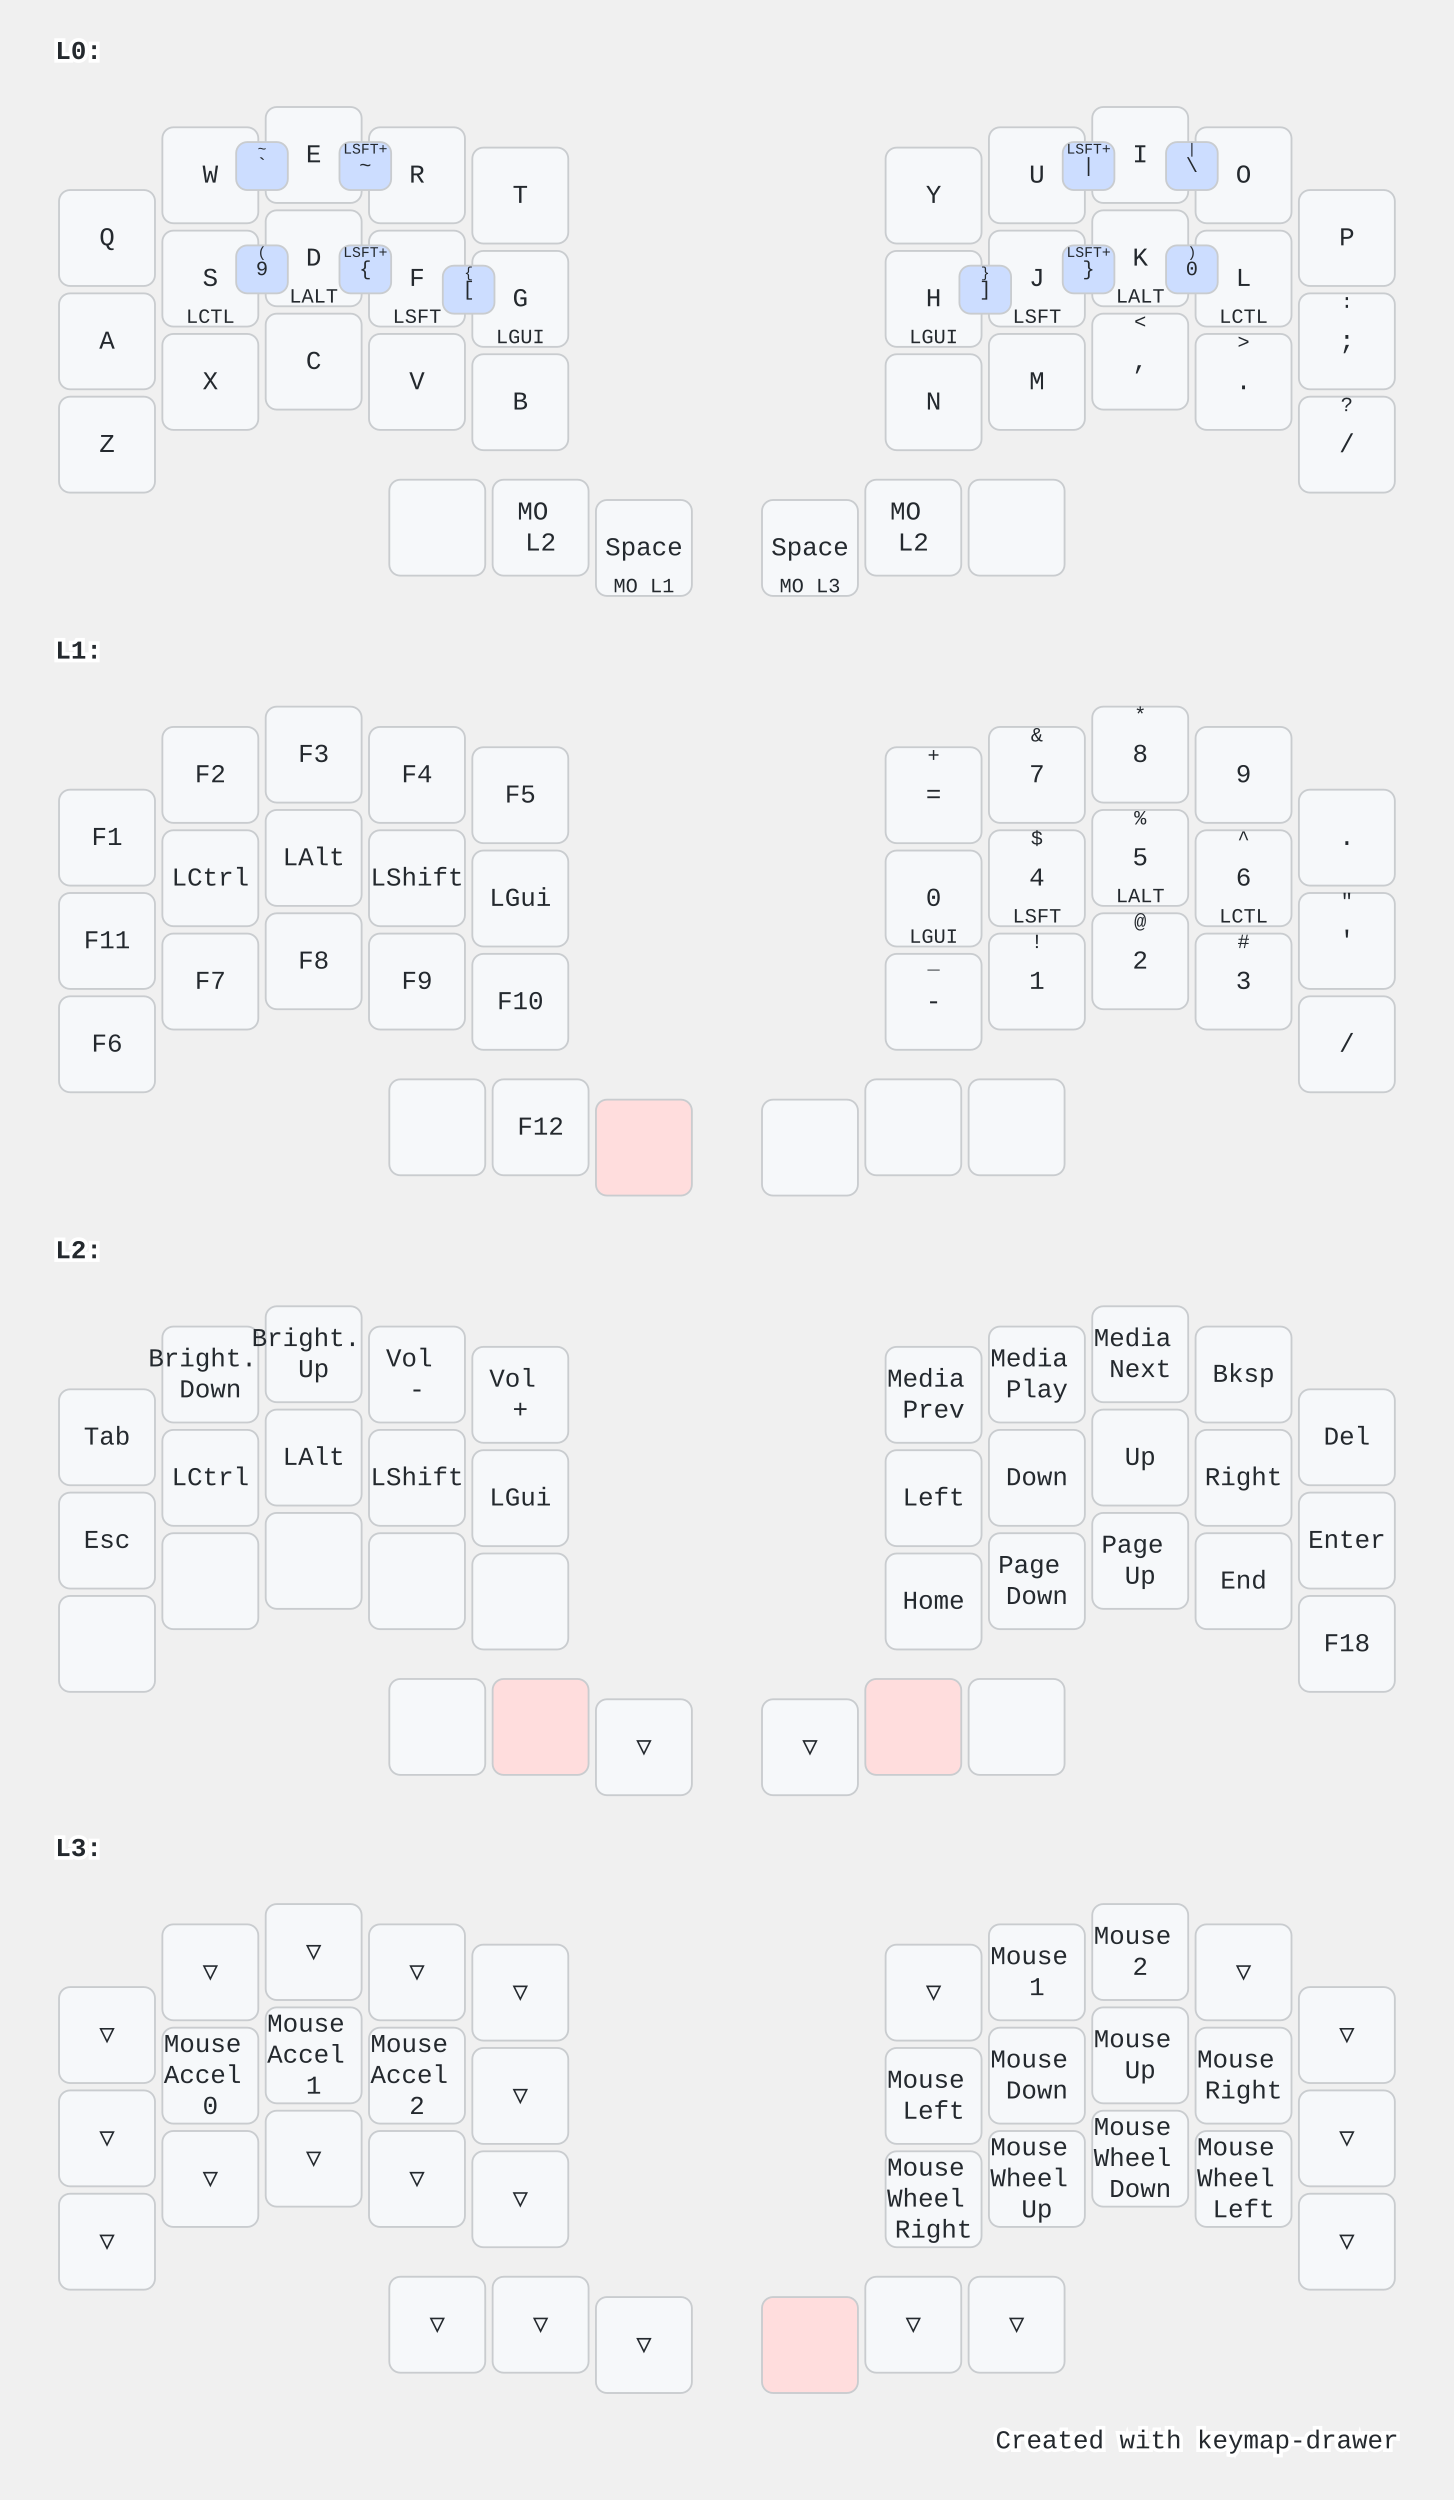
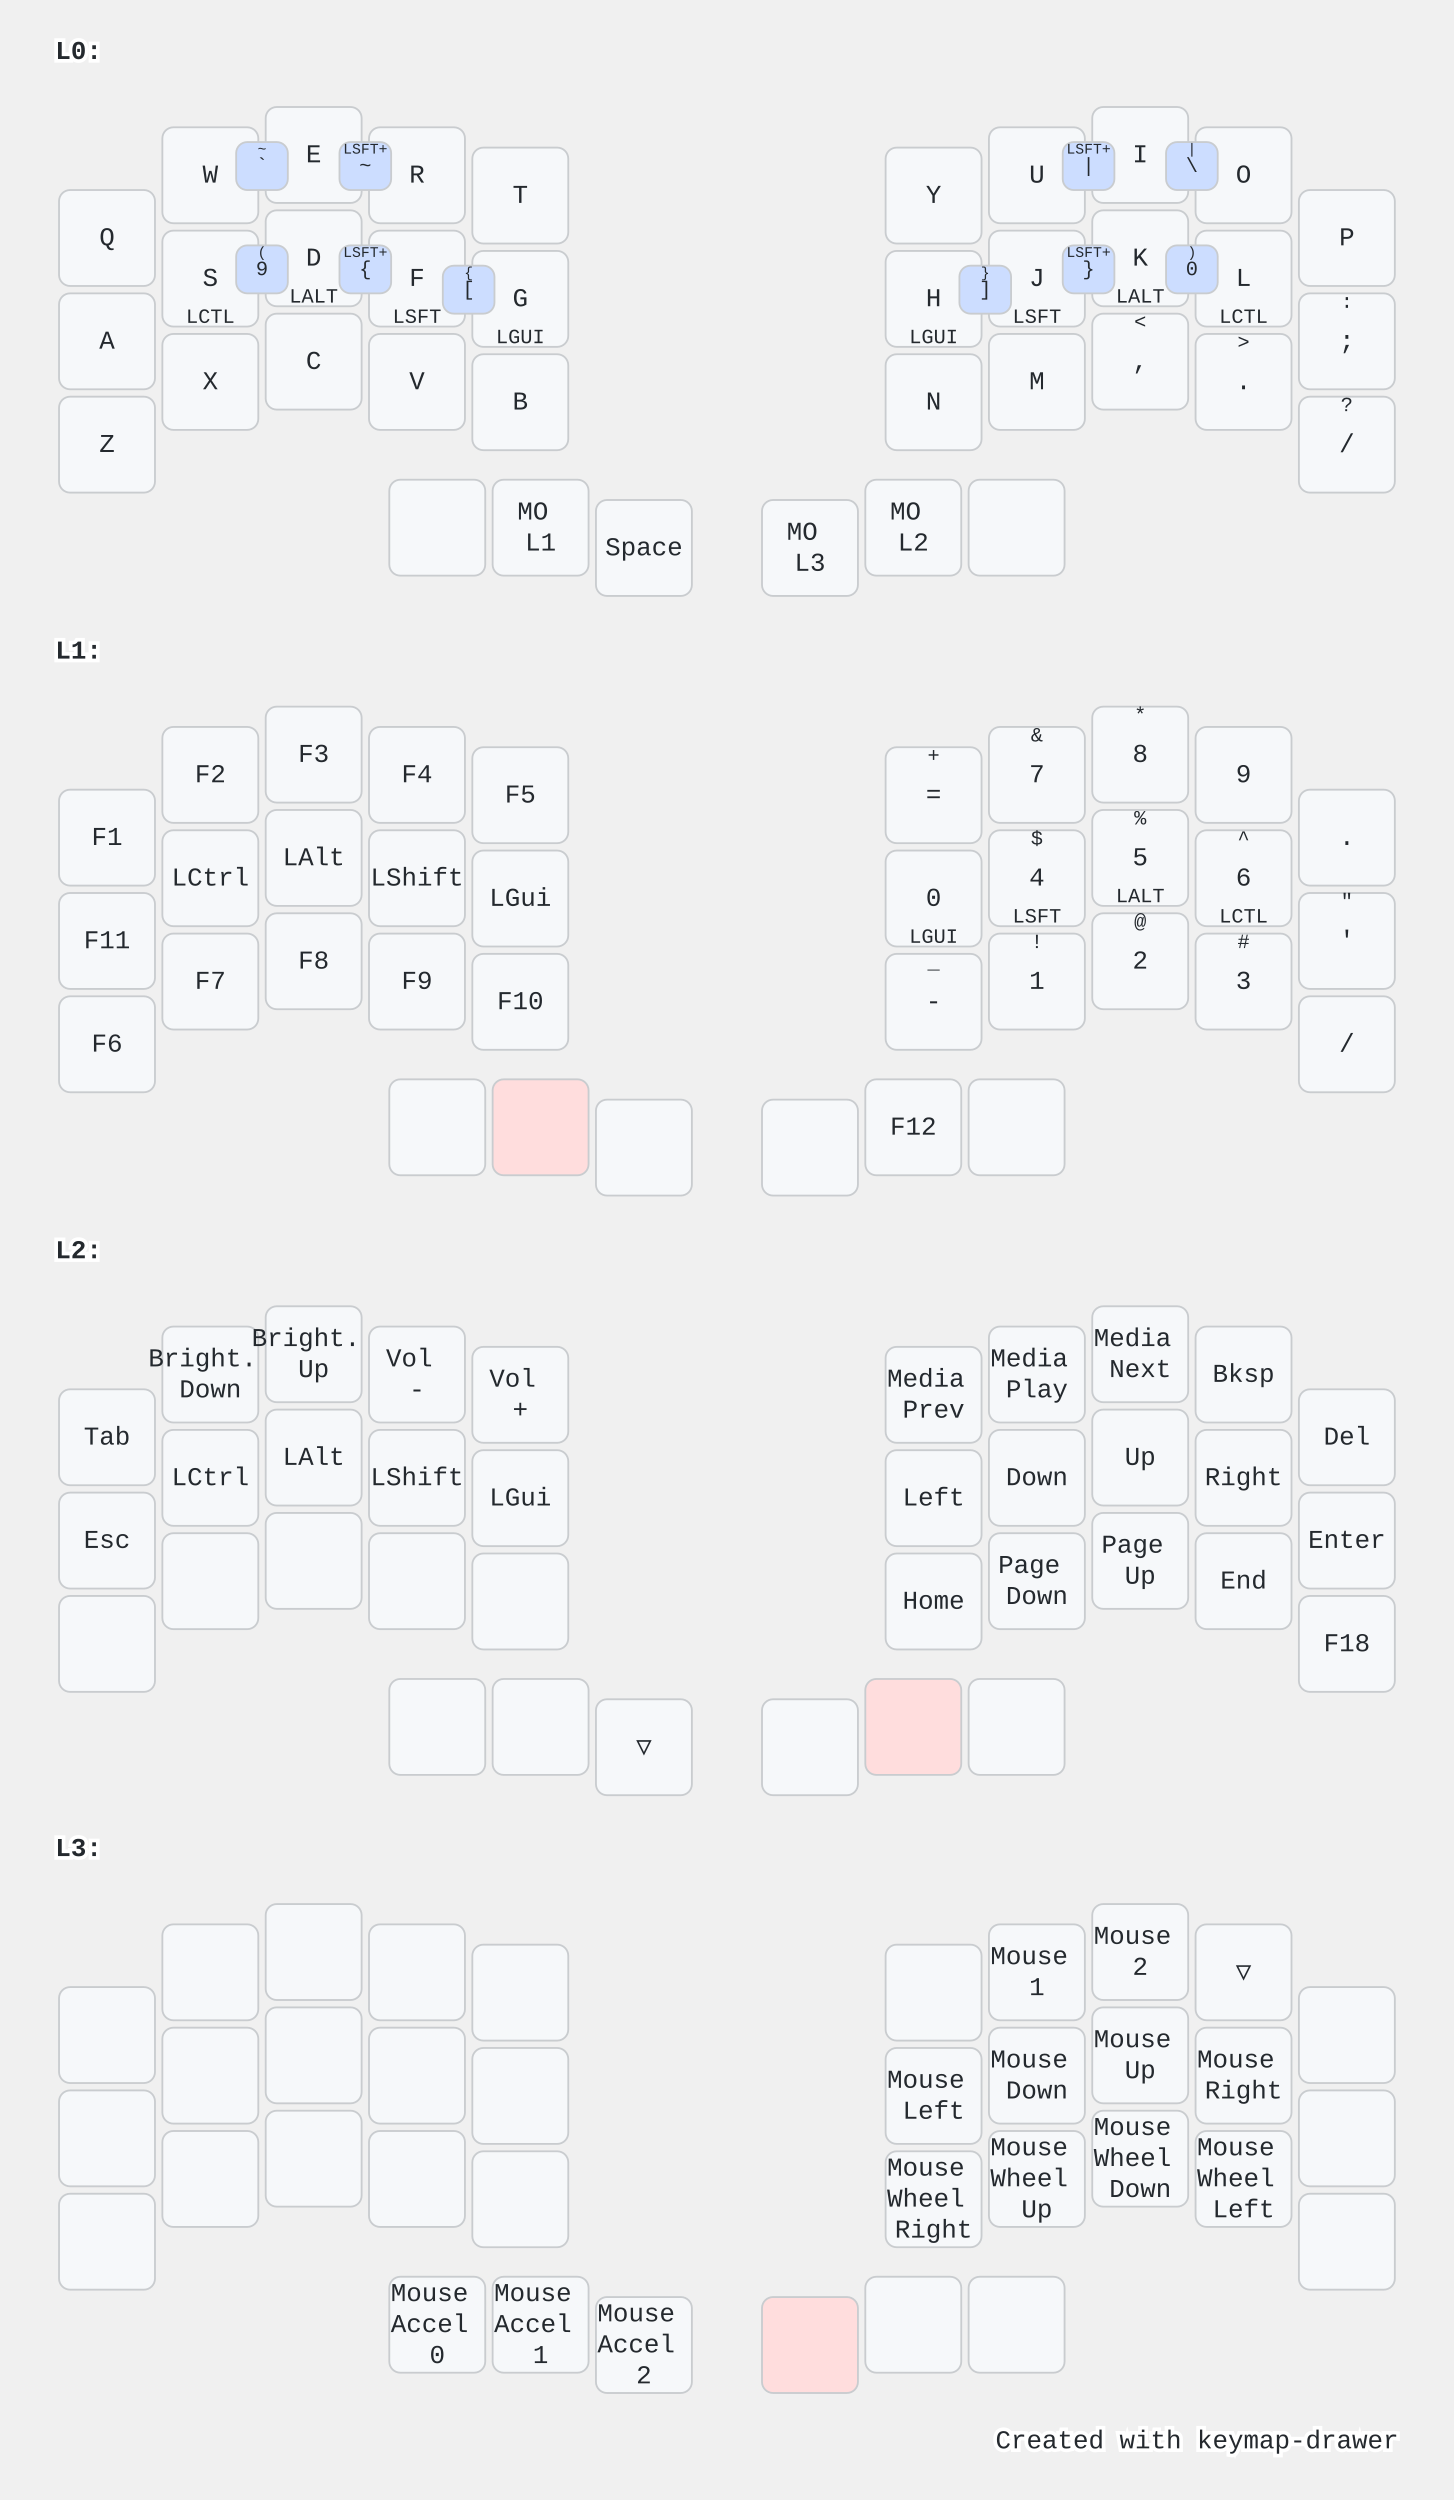
<svg xmlns="http://www.w3.org/2000/svg" width="788" height="1355" viewBox="0 0 788 1355" class="keymap">
  <style>/* inherit to force styles through use tags */
svg path {
    fill: inherit;
}

/* font and background color specifications */
svg.keymap {
    font-family: SFMono-Regular,Consolas,Liberation Mono,Menlo,monospace;
    font-size: 14px;
    font-kerning: normal;
    text-rendering: optimizeLegibility;
    fill: #24292e;
}

/* default key styling */
rect.key {
    fill: #f6f8fa;
}

rect.key, rect.combo {
    stroke: #c9cccf;
    stroke-width: 1;
}

/* default key side styling, only used is draw_key_sides is set */
rect.side {
    filter: brightness(90%);
}

/* color accent for combo boxes */
rect.combo, rect.combo-separate {
    fill: #cdf;
}

/* color accent for held keys */
rect.held, rect.combo.held {
    fill: #fdd;
}

/* color accent for ghost (optional) keys */
rect.ghost, rect.combo.ghost {
    stroke-dasharray: 4, 4;
    stroke-width: 2;
}

text {
    text-anchor: middle;
    dominant-baseline: middle;
}

/* styling for layer labels */
text.label {
    font-weight: bold;
    text-anchor: start;
    stroke: white;
    stroke-width: 4;
    paint-order: stroke;
}

/* styling for optional footer */
text.footer {
    text-anchor: end;
    dominant-baseline: auto;
    stroke: white;
    stroke-width: 4;
    paint-order: stroke;
}

/* styling for combo tap, and key non-tap label text */
text.combo, text.hold, text.shifted, text.left, text.right {
    font-size: 11px;
}

text.hold {
    text-anchor: middle;
    dominant-baseline: auto;
}

text.shifted {
    text-anchor: middle;
    dominant-baseline: hanging;
}

text.left {
    text-anchor: start;
}

text.right {
    text-anchor: end;
}

text.layer-activator {
    text-decoration: underline;
}

/* styling for hold/shifted label text in combo box */
text.combo.hold, text.combo.shifted, text.combo.left, text.combo.right {
    font-size: 8px;
}

/* lighter symbol for transparent keys */
text.trans {
    fill: #7b7e81;
}

/* styling for combo dendrons */
path.combo {
    stroke-width: 1;
    stroke: gray;
    fill: none;
}

/* Start Tabler Icons Cleanup */
/* cannot use height/width with glyphs */
.icon-tabler &gt; path {
    fill: inherit;
    stroke: inherit;
    stroke-width: 2;
}
/* hide tabler's default box */
.icon-tabler &gt; path[stroke="none"][fill="none"] {
    visibility: hidden;
}
/* End Tabler Icons Cleanup */

@media (prefers-color-scheme: dark) {
svg.keymap { fill: #d1d6db; }
rect.key { fill: #3f4750; }
rect.key, rect.combo { stroke: #60666c; }
rect.combo, rect.combo-separate { fill: #1f3d7a; }
rect.held, rect.combo.held { fill: #854747; }
text.label, text.footer { stroke: black; }
text.trans { fill: #7e8184; }
path.combo { stroke: #7f7f7f; }

}</style>
  <g transform="translate(30, 0)" class="layer-L0">
    <text x="0" y="28" class="label" id="L0">L0:</text>
    <g transform="translate(0, 56)">
      <g transform="translate(28, 73)" class="key keypos-0">
        <rect rx="6" ry="6" x="-26" y="-26" width="52" height="52" class="key" />
        <text x="0" y="0" class="key tap">Q</text>
      </g>
      <g transform="translate(84, 39)" class="key keypos-1">
        <rect rx="6" ry="6" x="-26" y="-26" width="52" height="52" class="key" />
        <text x="0" y="0" class="key tap">W</text>
      </g>
      <g transform="translate(140, 28)" class="key keypos-2">
        <rect rx="6" ry="6" x="-26" y="-26" width="52" height="52" class="key" />
        <text x="0" y="0" class="key tap">E</text>
      </g>
      <g transform="translate(196, 39)" class="key keypos-3">
        <rect rx="6" ry="6" x="-26" y="-26" width="52" height="52" class="key" />
        <text x="0" y="0" class="key tap">R</text>
      </g>
      <g transform="translate(252, 50)" class="key keypos-4">
        <rect rx="6" ry="6" x="-26" y="-26" width="52" height="52" class="key" />
        <text x="0" y="0" class="key tap">T</text>
      </g>
      <g transform="translate(476, 50)" class="key keypos-5">
        <rect rx="6" ry="6" x="-26" y="-26" width="52" height="52" class="key" />
        <text x="0" y="0" class="key tap">Y</text>
      </g>
      <g transform="translate(532, 39)" class="key keypos-6">
        <rect rx="6" ry="6" x="-26" y="-26" width="52" height="52" class="key" />
        <text x="0" y="0" class="key tap">U</text>
      </g>
      <g transform="translate(588, 28)" class="key keypos-7">
        <rect rx="6" ry="6" x="-26" y="-26" width="52" height="52" class="key" />
        <text x="0" y="0" class="key tap">I</text>
      </g>
      <g transform="translate(644, 39)" class="key keypos-8">
        <rect rx="6" ry="6" x="-26" y="-26" width="52" height="52" class="key" />
        <text x="0" y="0" class="key tap">O</text>
      </g>
      <g transform="translate(700, 73)" class="key keypos-9">
        <rect rx="6" ry="6" x="-26" y="-26" width="52" height="52" class="key" />
        <text x="0" y="0" class="key tap">P</text>
      </g>
      <g transform="translate(28, 129)" class="key keypos-10">
        <rect rx="6" ry="6" x="-26" y="-26" width="52" height="52" class="key" />
        <text x="0" y="0" class="key tap">A</text>
      </g>
      <g transform="translate(84, 95)" class="key keypos-11">
        <rect rx="6" ry="6" x="-26" y="-26" width="52" height="52" class="key" />
        <text x="0" y="0" class="key tap">S</text>
        <text x="0" y="24" class="key hold">LCTL</text>
      </g>
      <g transform="translate(140, 84)" class="key keypos-12">
        <rect rx="6" ry="6" x="-26" y="-26" width="52" height="52" class="key" />
        <text x="0" y="0" class="key tap">D</text>
        <text x="0" y="24" class="key hold">LALT</text>
      </g>
      <g transform="translate(196, 95)" class="key keypos-13">
        <rect rx="6" ry="6" x="-26" y="-26" width="52" height="52" class="key" />
        <text x="0" y="0" class="key tap">F</text>
        <text x="0" y="24" class="key hold">LSFT</text>
      </g>
      <g transform="translate(252, 106)" class="key keypos-14">
        <rect rx="6" ry="6" x="-26" y="-26" width="52" height="52" class="key" />
        <text x="0" y="0" class="key tap">G</text>
        <text x="0" y="24" class="key hold">LGUI</text>
      </g>
      <g transform="translate(476, 106)" class="key keypos-15">
        <rect rx="6" ry="6" x="-26" y="-26" width="52" height="52" class="key" />
        <text x="0" y="0" class="key tap">H</text>
        <text x="0" y="24" class="key hold">LGUI</text>
      </g>
      <g transform="translate(532, 95)" class="key keypos-16">
        <rect rx="6" ry="6" x="-26" y="-26" width="52" height="52" class="key" />
        <text x="0" y="0" class="key tap">J</text>
        <text x="0" y="24" class="key hold">LSFT</text>
      </g>
      <g transform="translate(588, 84)" class="key keypos-17">
        <rect rx="6" ry="6" x="-26" y="-26" width="52" height="52" class="key" />
        <text x="0" y="0" class="key tap">K</text>
        <text x="0" y="24" class="key hold">LALT</text>
      </g>
      <g transform="translate(644, 95)" class="key keypos-18">
        <rect rx="6" ry="6" x="-26" y="-26" width="52" height="52" class="key" />
        <text x="0" y="0" class="key tap">L</text>
        <text x="0" y="24" class="key hold">LCTL</text>
      </g>
      <g transform="translate(700, 129)" class="key keypos-19">
        <rect rx="6" ry="6" x="-26" y="-26" width="52" height="52" class="key" />
        <text x="0" y="0" class="key tap">;</text>
        <text x="0" y="-24" class="key shifted">:</text>
      </g>
      <g transform="translate(28, 185)" class="key keypos-20">
        <rect rx="6" ry="6" x="-26" y="-26" width="52" height="52" class="key" />
        <text x="0" y="0" class="key tap">Z</text>
      </g>
      <g transform="translate(84, 151)" class="key keypos-21">
        <rect rx="6" ry="6" x="-26" y="-26" width="52" height="52" class="key" />
        <text x="0" y="0" class="key tap">X</text>
      </g>
      <g transform="translate(140, 140)" class="key keypos-22">
        <rect rx="6" ry="6" x="-26" y="-26" width="52" height="52" class="key" />
        <text x="0" y="0" class="key tap">C</text>
      </g>
      <g transform="translate(196, 151)" class="key keypos-23">
        <rect rx="6" ry="6" x="-26" y="-26" width="52" height="52" class="key" />
        <text x="0" y="0" class="key tap">V</text>
      </g>
      <g transform="translate(252, 162)" class="key keypos-24">
        <rect rx="6" ry="6" x="-26" y="-26" width="52" height="52" class="key" />
        <text x="0" y="0" class="key tap">B</text>
      </g>
      <g transform="translate(476, 162)" class="key keypos-25">
        <rect rx="6" ry="6" x="-26" y="-26" width="52" height="52" class="key" />
        <text x="0" y="0" class="key tap">N</text>
      </g>
      <g transform="translate(532, 151)" class="key keypos-26">
        <rect rx="6" ry="6" x="-26" y="-26" width="52" height="52" class="key" />
        <text x="0" y="0" class="key tap">M</text>
      </g>
      <g transform="translate(588, 140)" class="key keypos-27">
        <rect rx="6" ry="6" x="-26" y="-26" width="52" height="52" class="key" />
        <text x="0" y="0" class="key tap">,</text>
        <text x="0" y="-24" class="key shifted">&lt;</text>
      </g>
      <g transform="translate(644, 151)" class="key keypos-28">
        <rect rx="6" ry="6" x="-26" y="-26" width="52" height="52" class="key" />
        <text x="0" y="0" class="key tap">.</text>
        <text x="0" y="-24" class="key shifted">&gt;</text>
      </g>
      <g transform="translate(700, 185)" class="key keypos-29">
        <rect rx="6" ry="6" x="-26" y="-26" width="52" height="52" class="key" />
        <text x="0" y="0" class="key tap">/</text>
        <text x="0" y="-24" class="key shifted">?</text>
      </g>
      <g transform="translate(207, 230)" class="key keypos-30">
        <rect rx="6" ry="6" x="-26" y="-26" width="52" height="52" class="key" />
      </g>
      <g transform="translate(263, 230)" class="key keypos-31">
        <rect rx="6" ry="6" x="-26" y="-26" width="52" height="52" class="key" />
        <text x="0" y="0" class="key tap">
          <tspan x="0" dy="-0.6em">MO</tspan>
-           <tspan x="0" dy="1.2em">L2</tspan>
+           <tspan x="0" dy="1.2em">L1</tspan>
        </text>
      </g>
      <g transform="translate(319, 241)" class="key keypos-32">
        <rect rx="6" ry="6" x="-26" y="-26" width="52" height="52" class="key" />
        <text x="0" y="0" class="key tap">Space</text>
-         <text x="0" y="24" class="key hold">MO L1</text>
      </g>
      <g transform="translate(409, 241)" class="key keypos-33">
        <rect rx="6" ry="6" x="-26" y="-26" width="52" height="52" class="key" />
-         <text x="0" y="0" class="key tap">Space</text>
-         <text x="0" y="24" class="key hold">MO L3</text>
+         <text x="0" y="0" class="key tap">
+           <tspan x="0" dy="-0.6em">MO</tspan>
+           <tspan x="0" dy="1.2em">L3</tspan>
+         </text>
      </g>
      <g transform="translate(465, 230)" class="key keypos-34">
        <rect rx="6" ry="6" x="-26" y="-26" width="52" height="52" class="key" />
        <text x="0" y="0" class="key tap">
          <tspan x="0" dy="-0.6em">MO</tspan>
          <tspan x="0" dy="1.2em">L2</tspan>
        </text>
      </g>
      <g transform="translate(521, 230)" class="key keypos-35">
        <rect rx="6" ry="6" x="-26" y="-26" width="52" height="52" class="key" />
      </g>
      <g class="combo combopos-0">
        <rect rx="6" ry="6" x="98" y="21" width="28" height="26" class="combo" />
        <text x="112" y="34" class="combo tap">`</text>
        <text x="112" y="23" class="combo shifted">~</text>
      </g>
      <g class="combo combopos-1">
        <rect rx="6" ry="6" x="154" y="21" width="28" height="26" class="combo" />
        <text x="168" y="34" class="combo tap">~</text>
        <text x="168" y="23" class="combo shifted">LSFT+</text>
      </g>
      <g class="combo combopos-2">
        <rect rx="6" ry="6" x="98" y="77" width="28" height="26" class="combo" />
        <text x="112" y="90" class="combo tap">9</text>
        <text x="112" y="79" class="combo shifted">(</text>
      </g>
      <g class="combo combopos-3">
        <rect rx="6" ry="6" x="154" y="77" width="28" height="26" class="combo" />
        <text x="168" y="90" class="combo tap">{</text>
        <text x="168" y="79" class="combo shifted">LSFT+</text>
      </g>
      <g class="combo combopos-4">
        <rect rx="6" ry="6" x="210" y="88" width="28" height="26" class="combo" />
        <text x="224" y="101" class="combo tap">[</text>
        <text x="224" y="90" class="combo shifted">{</text>
      </g>
      <g class="combo combopos-5">
        <rect rx="6" ry="6" x="546" y="21" width="28" height="26" class="combo" />
        <text x="560" y="34" class="combo tap">|</text>
        <text x="560" y="23" class="combo shifted">LSFT+</text>
      </g>
      <g class="combo combopos-6">
        <rect rx="6" ry="6" x="602" y="21" width="28" height="26" class="combo" />
        <text x="616" y="34" class="combo tap">\</text>
        <text x="616" y="23" class="combo shifted">|</text>
      </g>
      <g class="combo combopos-7">
        <rect rx="6" ry="6" x="490" y="88" width="28" height="26" class="combo" />
        <text x="504" y="101" class="combo tap">]</text>
        <text x="504" y="90" class="combo shifted">}</text>
      </g>
      <g class="combo combopos-8">
        <rect rx="6" ry="6" x="546" y="77" width="28" height="26" class="combo" />
        <text x="560" y="90" class="combo tap">}</text>
        <text x="560" y="79" class="combo shifted">LSFT+</text>
      </g>
      <g class="combo combopos-9">
        <rect rx="6" ry="6" x="602" y="77" width="28" height="26" class="combo" />
        <text x="616" y="90" class="combo tap">0</text>
        <text x="616" y="79" class="combo shifted">)</text>
      </g>
    </g>
  </g>
  <g transform="translate(30, 325)" class="layer-L1">
    <text x="0" y="28" class="label" id="L1">L1:</text>
    <g transform="translate(0, 56)">
      <g transform="translate(28, 73)" class="key keypos-0">
        <rect rx="6" ry="6" x="-26" y="-26" width="52" height="52" class="key" />
        <text x="0" y="0" class="key tap">F1</text>
      </g>
      <g transform="translate(84, 39)" class="key keypos-1">
        <rect rx="6" ry="6" x="-26" y="-26" width="52" height="52" class="key" />
        <text x="0" y="0" class="key tap">F2</text>
      </g>
      <g transform="translate(140, 28)" class="key keypos-2">
        <rect rx="6" ry="6" x="-26" y="-26" width="52" height="52" class="key" />
        <text x="0" y="0" class="key tap">F3</text>
      </g>
      <g transform="translate(196, 39)" class="key keypos-3">
        <rect rx="6" ry="6" x="-26" y="-26" width="52" height="52" class="key" />
        <text x="0" y="0" class="key tap">F4</text>
      </g>
      <g transform="translate(252, 50)" class="key keypos-4">
        <rect rx="6" ry="6" x="-26" y="-26" width="52" height="52" class="key" />
        <text x="0" y="0" class="key tap">F5</text>
      </g>
      <g transform="translate(476, 50)" class="key keypos-5">
        <rect rx="6" ry="6" x="-26" y="-26" width="52" height="52" class="key" />
        <text x="0" y="0" class="key tap">=</text>
        <text x="0" y="-24" class="key shifted">+</text>
      </g>
      <g transform="translate(532, 39)" class="key keypos-6">
        <rect rx="6" ry="6" x="-26" y="-26" width="52" height="52" class="key" />
        <text x="0" y="0" class="key tap">7</text>
        <text x="0" y="-24" class="key shifted">&amp;</text>
      </g>
      <g transform="translate(588, 28)" class="key keypos-7">
        <rect rx="6" ry="6" x="-26" y="-26" width="52" height="52" class="key" />
        <text x="0" y="0" class="key tap">8</text>
        <text x="0" y="-24" class="key shifted">*</text>
      </g>
      <g transform="translate(644, 39)" class="key keypos-8">
        <rect rx="6" ry="6" x="-26" y="-26" width="52" height="52" class="key" />
        <text x="0" y="0" class="key tap">9</text>
      </g>
      <g transform="translate(700, 73)" class="key keypos-9">
        <rect rx="6" ry="6" x="-26" y="-26" width="52" height="52" class="key" />
        <text x="0" y="0" class="key tap">.</text>
      </g>
      <g transform="translate(28, 129)" class="key keypos-10">
        <rect rx="6" ry="6" x="-26" y="-26" width="52" height="52" class="key" />
        <text x="0" y="0" class="key tap">F11</text>
      </g>
      <g transform="translate(84, 95)" class="key keypos-11">
        <rect rx="6" ry="6" x="-26" y="-26" width="52" height="52" class="key" />
        <text x="0" y="0" class="key tap">LCtrl</text>
      </g>
      <g transform="translate(140, 84)" class="key keypos-12">
        <rect rx="6" ry="6" x="-26" y="-26" width="52" height="52" class="key" />
        <text x="0" y="0" class="key tap">LAlt</text>
      </g>
      <g transform="translate(196, 95)" class="key keypos-13">
        <rect rx="6" ry="6" x="-26" y="-26" width="52" height="52" class="key" />
        <text x="0" y="0" class="key tap">LShift</text>
      </g>
      <g transform="translate(252, 106)" class="key keypos-14">
        <rect rx="6" ry="6" x="-26" y="-26" width="52" height="52" class="key" />
        <text x="0" y="0" class="key tap">LGui</text>
      </g>
      <g transform="translate(476, 106)" class="key keypos-15">
        <rect rx="6" ry="6" x="-26" y="-26" width="52" height="52" class="key" />
        <text x="0" y="0" class="key tap">0</text>
        <text x="0" y="24" class="key hold">LGUI</text>
      </g>
      <g transform="translate(532, 95)" class="key keypos-16">
        <rect rx="6" ry="6" x="-26" y="-26" width="52" height="52" class="key" />
        <text x="0" y="0" class="key tap">4</text>
        <text x="0" y="24" class="key hold">LSFT</text>
        <text x="0" y="-24" class="key shifted">$</text>
      </g>
      <g transform="translate(588, 84)" class="key keypos-17">
        <rect rx="6" ry="6" x="-26" y="-26" width="52" height="52" class="key" />
        <text x="0" y="0" class="key tap">5</text>
        <text x="0" y="24" class="key hold">LALT</text>
        <text x="0" y="-24" class="key shifted">%</text>
      </g>
      <g transform="translate(644, 95)" class="key keypos-18">
        <rect rx="6" ry="6" x="-26" y="-26" width="52" height="52" class="key" />
        <text x="0" y="0" class="key tap">6</text>
        <text x="0" y="24" class="key hold">LCTL</text>
        <text x="0" y="-24" class="key shifted">^</text>
      </g>
      <g transform="translate(700, 129)" class="key keypos-19">
        <rect rx="6" ry="6" x="-26" y="-26" width="52" height="52" class="key" />
        <text x="0" y="0" class="key tap">'</text>
        <text x="0" y="-24" class="key shifted">"</text>
      </g>
      <g transform="translate(28, 185)" class="key keypos-20">
        <rect rx="6" ry="6" x="-26" y="-26" width="52" height="52" class="key" />
        <text x="0" y="0" class="key tap">F6</text>
      </g>
      <g transform="translate(84, 151)" class="key keypos-21">
        <rect rx="6" ry="6" x="-26" y="-26" width="52" height="52" class="key" />
        <text x="0" y="0" class="key tap">F7</text>
      </g>
      <g transform="translate(140, 140)" class="key keypos-22">
        <rect rx="6" ry="6" x="-26" y="-26" width="52" height="52" class="key" />
        <text x="0" y="0" class="key tap">F8</text>
      </g>
      <g transform="translate(196, 151)" class="key keypos-23">
        <rect rx="6" ry="6" x="-26" y="-26" width="52" height="52" class="key" />
        <text x="0" y="0" class="key tap">F9</text>
      </g>
      <g transform="translate(252, 162)" class="key keypos-24">
        <rect rx="6" ry="6" x="-26" y="-26" width="52" height="52" class="key" />
        <text x="0" y="0" class="key tap">F10</text>
      </g>
      <g transform="translate(476, 162)" class="key keypos-25">
        <rect rx="6" ry="6" x="-26" y="-26" width="52" height="52" class="key" />
        <text x="0" y="0" class="key tap">-</text>
        <text x="0" y="-24" class="key shifted">_</text>
      </g>
      <g transform="translate(532, 151)" class="key keypos-26">
        <rect rx="6" ry="6" x="-26" y="-26" width="52" height="52" class="key" />
        <text x="0" y="0" class="key tap">1</text>
        <text x="0" y="-24" class="key shifted">!</text>
      </g>
      <g transform="translate(588, 140)" class="key keypos-27">
        <rect rx="6" ry="6" x="-26" y="-26" width="52" height="52" class="key" />
        <text x="0" y="0" class="key tap">2</text>
        <text x="0" y="-24" class="key shifted">@</text>
      </g>
      <g transform="translate(644, 151)" class="key keypos-28">
        <rect rx="6" ry="6" x="-26" y="-26" width="52" height="52" class="key" />
        <text x="0" y="0" class="key tap">3</text>
        <text x="0" y="-24" class="key shifted">#</text>
      </g>
      <g transform="translate(700, 185)" class="key keypos-29">
        <rect rx="6" ry="6" x="-26" y="-26" width="52" height="52" class="key" />
        <text x="0" y="0" class="key tap">/</text>
      </g>
      <g transform="translate(207, 230)" class="key keypos-30">
        <rect rx="6" ry="6" x="-26" y="-26" width="52" height="52" class="key" />
      </g>
-       <g transform="translate(263, 230)" class="key keypos-31">
+       <g transform="translate(263, 230)" class="key held keypos-31">
+         <rect rx="6" ry="6" x="-26" y="-26" width="52" height="52" class="key held" />
+       </g>
+       <g transform="translate(319, 241)" class="key keypos-32">
+         <rect rx="6" ry="6" x="-26" y="-26" width="52" height="52" class="key" />
+       </g>
+       <g transform="translate(409, 241)" class="key keypos-33">
+         <rect rx="6" ry="6" x="-26" y="-26" width="52" height="52" class="key" />
+       </g>
+       <g transform="translate(465, 230)" class="key keypos-34">
        <rect rx="6" ry="6" x="-26" y="-26" width="52" height="52" class="key" />
        <text x="0" y="0" class="key tap">F12</text>
-       </g>
-       <g transform="translate(319, 241)" class="key held keypos-32">
-         <rect rx="6" ry="6" x="-26" y="-26" width="52" height="52" class="key held" />
-       </g>
-       <g transform="translate(409, 241)" class="key keypos-33">
-         <rect rx="6" ry="6" x="-26" y="-26" width="52" height="52" class="key" />
-       </g>
-       <g transform="translate(465, 230)" class="key keypos-34">
-         <rect rx="6" ry="6" x="-26" y="-26" width="52" height="52" class="key" />
      </g>
      <g transform="translate(521, 230)" class="key keypos-35">
        <rect rx="6" ry="6" x="-26" y="-26" width="52" height="52" class="key" />
      </g>
    </g>
  </g>
  <g transform="translate(30, 650)" class="layer-L2">
    <text x="0" y="28" class="label" id="L2">L2:</text>
    <g transform="translate(0, 56)">
      <g transform="translate(28, 73)" class="key keypos-0">
        <rect rx="6" ry="6" x="-26" y="-26" width="52" height="52" class="key" />
        <text x="0" y="0" class="key tap">Tab</text>
      </g>
      <g transform="translate(84, 39)" class="key keypos-1">
        <rect rx="6" ry="6" x="-26" y="-26" width="52" height="52" class="key" />
        <text x="0" y="0" class="key tap">
          <tspan x="0" dy="-0.6em">Bright.</tspan>
          <tspan x="0" dy="1.2em">Down</tspan>
        </text>
      </g>
      <g transform="translate(140, 28)" class="key keypos-2">
        <rect rx="6" ry="6" x="-26" y="-26" width="52" height="52" class="key" />
        <text x="0" y="0" class="key tap">
          <tspan x="0" dy="-0.6em">Bright.</tspan>
          <tspan x="0" dy="1.2em">Up</tspan>
        </text>
      </g>
      <g transform="translate(196, 39)" class="key keypos-3">
        <rect rx="6" ry="6" x="-26" y="-26" width="52" height="52" class="key" />
        <text x="0" y="0" class="key tap">
          <tspan x="0" dy="-0.6em">Vol</tspan>
          <tspan x="0" dy="1.2em">-</tspan>
        </text>
      </g>
      <g transform="translate(252, 50)" class="key keypos-4">
        <rect rx="6" ry="6" x="-26" y="-26" width="52" height="52" class="key" />
        <text x="0" y="0" class="key tap">
          <tspan x="0" dy="-0.6em">Vol</tspan>
          <tspan x="0" dy="1.2em">+</tspan>
        </text>
      </g>
      <g transform="translate(476, 50)" class="key keypos-5">
        <rect rx="6" ry="6" x="-26" y="-26" width="52" height="52" class="key" />
        <text x="0" y="0" class="key tap">
          <tspan x="0" dy="-0.6em">Media</tspan>
          <tspan x="0" dy="1.2em">Prev</tspan>
        </text>
      </g>
      <g transform="translate(532, 39)" class="key keypos-6">
        <rect rx="6" ry="6" x="-26" y="-26" width="52" height="52" class="key" />
        <text x="0" y="0" class="key tap">
          <tspan x="0" dy="-0.6em">Media</tspan>
          <tspan x="0" dy="1.2em">Play</tspan>
        </text>
      </g>
      <g transform="translate(588, 28)" class="key keypos-7">
        <rect rx="6" ry="6" x="-26" y="-26" width="52" height="52" class="key" />
        <text x="0" y="0" class="key tap">
          <tspan x="0" dy="-0.6em">Media</tspan>
          <tspan x="0" dy="1.2em">Next</tspan>
        </text>
      </g>
      <g transform="translate(644, 39)" class="key keypos-8">
        <rect rx="6" ry="6" x="-26" y="-26" width="52" height="52" class="key" />
        <text x="0" y="0" class="key tap">Bksp</text>
      </g>
      <g transform="translate(700, 73)" class="key keypos-9">
        <rect rx="6" ry="6" x="-26" y="-26" width="52" height="52" class="key" />
        <text x="0" y="0" class="key tap">Del</text>
      </g>
      <g transform="translate(28, 129)" class="key keypos-10">
        <rect rx="6" ry="6" x="-26" y="-26" width="52" height="52" class="key" />
        <text x="0" y="0" class="key tap">Esc</text>
      </g>
      <g transform="translate(84, 95)" class="key keypos-11">
        <rect rx="6" ry="6" x="-26" y="-26" width="52" height="52" class="key" />
        <text x="0" y="0" class="key tap">LCtrl</text>
      </g>
      <g transform="translate(140, 84)" class="key keypos-12">
        <rect rx="6" ry="6" x="-26" y="-26" width="52" height="52" class="key" />
        <text x="0" y="0" class="key tap">LAlt</text>
      </g>
      <g transform="translate(196, 95)" class="key keypos-13">
        <rect rx="6" ry="6" x="-26" y="-26" width="52" height="52" class="key" />
        <text x="0" y="0" class="key tap">LShift</text>
      </g>
      <g transform="translate(252, 106)" class="key keypos-14">
        <rect rx="6" ry="6" x="-26" y="-26" width="52" height="52" class="key" />
        <text x="0" y="0" class="key tap">LGui</text>
      </g>
      <g transform="translate(476, 106)" class="key keypos-15">
        <rect rx="6" ry="6" x="-26" y="-26" width="52" height="52" class="key" />
        <text x="0" y="0" class="key tap">Left</text>
      </g>
      <g transform="translate(532, 95)" class="key keypos-16">
        <rect rx="6" ry="6" x="-26" y="-26" width="52" height="52" class="key" />
        <text x="0" y="0" class="key tap">Down</text>
      </g>
      <g transform="translate(588, 84)" class="key keypos-17">
        <rect rx="6" ry="6" x="-26" y="-26" width="52" height="52" class="key" />
        <text x="0" y="0" class="key tap">Up</text>
      </g>
      <g transform="translate(644, 95)" class="key keypos-18">
        <rect rx="6" ry="6" x="-26" y="-26" width="52" height="52" class="key" />
        <text x="0" y="0" class="key tap">Right</text>
      </g>
      <g transform="translate(700, 129)" class="key keypos-19">
        <rect rx="6" ry="6" x="-26" y="-26" width="52" height="52" class="key" />
        <text x="0" y="0" class="key tap">Enter</text>
      </g>
      <g transform="translate(28, 185)" class="key keypos-20">
        <rect rx="6" ry="6" x="-26" y="-26" width="52" height="52" class="key" />
      </g>
      <g transform="translate(84, 151)" class="key keypos-21">
        <rect rx="6" ry="6" x="-26" y="-26" width="52" height="52" class="key" />
      </g>
      <g transform="translate(140, 140)" class="key keypos-22">
        <rect rx="6" ry="6" x="-26" y="-26" width="52" height="52" class="key" />
      </g>
      <g transform="translate(196, 151)" class="key keypos-23">
        <rect rx="6" ry="6" x="-26" y="-26" width="52" height="52" class="key" />
      </g>
      <g transform="translate(252, 162)" class="key keypos-24">
        <rect rx="6" ry="6" x="-26" y="-26" width="52" height="52" class="key" />
      </g>
      <g transform="translate(476, 162)" class="key keypos-25">
        <rect rx="6" ry="6" x="-26" y="-26" width="52" height="52" class="key" />
        <text x="0" y="0" class="key tap">Home</text>
      </g>
      <g transform="translate(532, 151)" class="key keypos-26">
        <rect rx="6" ry="6" x="-26" y="-26" width="52" height="52" class="key" />
        <text x="0" y="0" class="key tap">
          <tspan x="0" dy="-0.6em">Page</tspan>
          <tspan x="0" dy="1.2em">Down</tspan>
        </text>
      </g>
      <g transform="translate(588, 140)" class="key keypos-27">
        <rect rx="6" ry="6" x="-26" y="-26" width="52" height="52" class="key" />
        <text x="0" y="0" class="key tap">
          <tspan x="0" dy="-0.6em">Page</tspan>
          <tspan x="0" dy="1.2em">Up</tspan>
        </text>
      </g>
      <g transform="translate(644, 151)" class="key keypos-28">
        <rect rx="6" ry="6" x="-26" y="-26" width="52" height="52" class="key" />
        <text x="0" y="0" class="key tap">End</text>
      </g>
      <g transform="translate(700, 185)" class="key keypos-29">
        <rect rx="6" ry="6" x="-26" y="-26" width="52" height="52" class="key" />
        <text x="0" y="0" class="key tap">F18</text>
      </g>
      <g transform="translate(207, 230)" class="key keypos-30">
        <rect rx="6" ry="6" x="-26" y="-26" width="52" height="52" class="key" />
      </g>
-       <g transform="translate(263, 230)" class="key held keypos-31">
-         <rect rx="6" ry="6" x="-26" y="-26" width="52" height="52" class="key held" />
+       <g transform="translate(263, 230)" class="key keypos-31">
+         <rect rx="6" ry="6" x="-26" y="-26" width="52" height="52" class="key" />
      </g>
      <g transform="translate(319, 241)" class="key keypos-32">
        <rect rx="6" ry="6" x="-26" y="-26" width="52" height="52" class="key" />
        <text x="0" y="0" class="key tap">▽</text>
      </g>
      <g transform="translate(409, 241)" class="key keypos-33">
        <rect rx="6" ry="6" x="-26" y="-26" width="52" height="52" class="key" />
-         <text x="0" y="0" class="key tap">▽</text>
      </g>
      <g transform="translate(465, 230)" class="key held keypos-34">
        <rect rx="6" ry="6" x="-26" y="-26" width="52" height="52" class="key held" />
      </g>
      <g transform="translate(521, 230)" class="key keypos-35">
        <rect rx="6" ry="6" x="-26" y="-26" width="52" height="52" class="key" />
      </g>
    </g>
  </g>
  <g transform="translate(30, 974)" class="layer-L3">
    <text x="0" y="28" class="label" id="L3">L3:</text>
    <g transform="translate(0, 56)">
      <g transform="translate(28, 73)" class="key keypos-0">
        <rect rx="6" ry="6" x="-26" y="-26" width="52" height="52" class="key" />
-         <text x="0" y="0" class="key tap">▽</text>
      </g>
      <g transform="translate(84, 39)" class="key keypos-1">
        <rect rx="6" ry="6" x="-26" y="-26" width="52" height="52" class="key" />
-         <text x="0" y="0" class="key tap">▽</text>
      </g>
      <g transform="translate(140, 28)" class="key keypos-2">
        <rect rx="6" ry="6" x="-26" y="-26" width="52" height="52" class="key" />
-         <text x="0" y="0" class="key tap">▽</text>
      </g>
      <g transform="translate(196, 39)" class="key keypos-3">
        <rect rx="6" ry="6" x="-26" y="-26" width="52" height="52" class="key" />
-         <text x="0" y="0" class="key tap">▽</text>
      </g>
      <g transform="translate(252, 50)" class="key keypos-4">
        <rect rx="6" ry="6" x="-26" y="-26" width="52" height="52" class="key" />
-         <text x="0" y="0" class="key tap">▽</text>
      </g>
      <g transform="translate(476, 50)" class="key keypos-5">
        <rect rx="6" ry="6" x="-26" y="-26" width="52" height="52" class="key" />
-         <text x="0" y="0" class="key tap">▽</text>
      </g>
      <g transform="translate(532, 39)" class="key keypos-6">
        <rect rx="6" ry="6" x="-26" y="-26" width="52" height="52" class="key" />
        <text x="0" y="0" class="key tap">
          <tspan x="0" dy="-0.6em">Mouse</tspan>
          <tspan x="0" dy="1.2em">1</tspan>
        </text>
      </g>
      <g transform="translate(588, 28)" class="key keypos-7">
        <rect rx="6" ry="6" x="-26" y="-26" width="52" height="52" class="key" />
        <text x="0" y="0" class="key tap">
          <tspan x="0" dy="-0.6em">Mouse</tspan>
          <tspan x="0" dy="1.2em">2</tspan>
        </text>
      </g>
      <g transform="translate(644, 39)" class="key keypos-8">
        <rect rx="6" ry="6" x="-26" y="-26" width="52" height="52" class="key" />
        <text x="0" y="0" class="key tap">▽</text>
      </g>
      <g transform="translate(700, 73)" class="key keypos-9">
        <rect rx="6" ry="6" x="-26" y="-26" width="52" height="52" class="key" />
-         <text x="0" y="0" class="key tap">▽</text>
      </g>
      <g transform="translate(28, 129)" class="key keypos-10">
        <rect rx="6" ry="6" x="-26" y="-26" width="52" height="52" class="key" />
-         <text x="0" y="0" class="key tap">▽</text>
      </g>
      <g transform="translate(84, 95)" class="key keypos-11">
+         <rect rx="6" ry="6" x="-26" y="-26" width="52" height="52" class="key" />
+       </g>
+       <g transform="translate(140, 84)" class="key keypos-12">
+         <rect rx="6" ry="6" x="-26" y="-26" width="52" height="52" class="key" />
+       </g>
+       <g transform="translate(196, 95)" class="key keypos-13">
+         <rect rx="6" ry="6" x="-26" y="-26" width="52" height="52" class="key" />
+       </g>
+       <g transform="translate(252, 106)" class="key keypos-14">
+         <rect rx="6" ry="6" x="-26" y="-26" width="52" height="52" class="key" />
+       </g>
+       <g transform="translate(476, 106)" class="key keypos-15">
+         <rect rx="6" ry="6" x="-26" y="-26" width="52" height="52" class="key" />
+         <text x="0" y="0" class="key tap">
+           <tspan x="0" dy="-0.6em">Mouse</tspan>
+           <tspan x="0" dy="1.2em">Left</tspan>
+         </text>
+       </g>
+       <g transform="translate(532, 95)" class="key keypos-16">
+         <rect rx="6" ry="6" x="-26" y="-26" width="52" height="52" class="key" />
+         <text x="0" y="0" class="key tap">
+           <tspan x="0" dy="-0.6em">Mouse</tspan>
+           <tspan x="0" dy="1.2em">Down</tspan>
+         </text>
+       </g>
+       <g transform="translate(588, 84)" class="key keypos-17">
+         <rect rx="6" ry="6" x="-26" y="-26" width="52" height="52" class="key" />
+         <text x="0" y="0" class="key tap">
+           <tspan x="0" dy="-0.6em">Mouse</tspan>
+           <tspan x="0" dy="1.2em">Up</tspan>
+         </text>
+       </g>
+       <g transform="translate(644, 95)" class="key keypos-18">
+         <rect rx="6" ry="6" x="-26" y="-26" width="52" height="52" class="key" />
+         <text x="0" y="0" class="key tap">
+           <tspan x="0" dy="-0.6em">Mouse</tspan>
+           <tspan x="0" dy="1.2em">Right</tspan>
+         </text>
+       </g>
+       <g transform="translate(700, 129)" class="key keypos-19">
+         <rect rx="6" ry="6" x="-26" y="-26" width="52" height="52" class="key" />
+       </g>
+       <g transform="translate(28, 185)" class="key keypos-20">
+         <rect rx="6" ry="6" x="-26" y="-26" width="52" height="52" class="key" />
+       </g>
+       <g transform="translate(84, 151)" class="key keypos-21">
+         <rect rx="6" ry="6" x="-26" y="-26" width="52" height="52" class="key" />
+       </g>
+       <g transform="translate(140, 140)" class="key keypos-22">
+         <rect rx="6" ry="6" x="-26" y="-26" width="52" height="52" class="key" />
+       </g>
+       <g transform="translate(196, 151)" class="key keypos-23">
+         <rect rx="6" ry="6" x="-26" y="-26" width="52" height="52" class="key" />
+       </g>
+       <g transform="translate(252, 162)" class="key keypos-24">
+         <rect rx="6" ry="6" x="-26" y="-26" width="52" height="52" class="key" />
+       </g>
+       <g transform="translate(476, 162)" class="key keypos-25">
+         <rect rx="6" ry="6" x="-26" y="-26" width="52" height="52" class="key" />
+         <text x="0" y="0" class="key tap">
+           <tspan x="0" dy="-1.2em">Mouse</tspan>
+           <tspan x="0" dy="1.2em">Wheel</tspan>
+           <tspan x="0" dy="1.2em">Right</tspan>
+         </text>
+       </g>
+       <g transform="translate(532, 151)" class="key keypos-26">
+         <rect rx="6" ry="6" x="-26" y="-26" width="52" height="52" class="key" />
+         <text x="0" y="0" class="key tap">
+           <tspan x="0" dy="-1.2em">Mouse</tspan>
+           <tspan x="0" dy="1.2em">Wheel</tspan>
+           <tspan x="0" dy="1.2em">Up</tspan>
+         </text>
+       </g>
+       <g transform="translate(588, 140)" class="key keypos-27">
+         <rect rx="6" ry="6" x="-26" y="-26" width="52" height="52" class="key" />
+         <text x="0" y="0" class="key tap">
+           <tspan x="0" dy="-1.2em">Mouse</tspan>
+           <tspan x="0" dy="1.2em">Wheel</tspan>
+           <tspan x="0" dy="1.2em">Down</tspan>
+         </text>
+       </g>
+       <g transform="translate(644, 151)" class="key keypos-28">
+         <rect rx="6" ry="6" x="-26" y="-26" width="52" height="52" class="key" />
+         <text x="0" y="0" class="key tap">
+           <tspan x="0" dy="-1.2em">Mouse</tspan>
+           <tspan x="0" dy="1.2em">Wheel</tspan>
+           <tspan x="0" dy="1.2em">Left</tspan>
+         </text>
+       </g>
+       <g transform="translate(700, 185)" class="key keypos-29">
+         <rect rx="6" ry="6" x="-26" y="-26" width="52" height="52" class="key" />
+       </g>
+       <g transform="translate(207, 230)" class="key keypos-30">
        <rect rx="6" ry="6" x="-26" y="-26" width="52" height="52" class="key" />
        <text x="0" y="0" class="key tap">
          <tspan x="0" dy="-1.2em">Mouse</tspan>
          <tspan x="0" dy="1.2em">Accel</tspan>
          <tspan x="0" dy="1.2em">0</tspan>
        </text>
      </g>
-       <g transform="translate(140, 84)" class="key keypos-12">
+       <g transform="translate(263, 230)" class="key keypos-31">
        <rect rx="6" ry="6" x="-26" y="-26" width="52" height="52" class="key" />
        <text x="0" y="0" class="key tap">
          <tspan x="0" dy="-1.2em">Mouse</tspan>
          <tspan x="0" dy="1.2em">Accel</tspan>
          <tspan x="0" dy="1.2em">1</tspan>
        </text>
      </g>
-       <g transform="translate(196, 95)" class="key keypos-13">
+       <g transform="translate(319, 241)" class="key keypos-32">
        <rect rx="6" ry="6" x="-26" y="-26" width="52" height="52" class="key" />
        <text x="0" y="0" class="key tap">
          <tspan x="0" dy="-1.2em">Mouse</tspan>
          <tspan x="0" dy="1.2em">Accel</tspan>
          <tspan x="0" dy="1.2em">2</tspan>
        </text>
      </g>
-       <g transform="translate(252, 106)" class="key keypos-14">
-         <rect rx="6" ry="6" x="-26" y="-26" width="52" height="52" class="key" />
-         <text x="0" y="0" class="key tap">▽</text>
-       </g>
-       <g transform="translate(476, 106)" class="key keypos-15">
-         <rect rx="6" ry="6" x="-26" y="-26" width="52" height="52" class="key" />
-         <text x="0" y="0" class="key tap">
-           <tspan x="0" dy="-0.6em">Mouse</tspan>
-           <tspan x="0" dy="1.2em">Left</tspan>
-         </text>
-       </g>
-       <g transform="translate(532, 95)" class="key keypos-16">
-         <rect rx="6" ry="6" x="-26" y="-26" width="52" height="52" class="key" />
-         <text x="0" y="0" class="key tap">
-           <tspan x="0" dy="-0.6em">Mouse</tspan>
-           <tspan x="0" dy="1.2em">Down</tspan>
-         </text>
-       </g>
-       <g transform="translate(588, 84)" class="key keypos-17">
-         <rect rx="6" ry="6" x="-26" y="-26" width="52" height="52" class="key" />
-         <text x="0" y="0" class="key tap">
-           <tspan x="0" dy="-0.6em">Mouse</tspan>
-           <tspan x="0" dy="1.2em">Up</tspan>
-         </text>
-       </g>
-       <g transform="translate(644, 95)" class="key keypos-18">
-         <rect rx="6" ry="6" x="-26" y="-26" width="52" height="52" class="key" />
-         <text x="0" y="0" class="key tap">
-           <tspan x="0" dy="-0.6em">Mouse</tspan>
-           <tspan x="0" dy="1.2em">Right</tspan>
-         </text>
-       </g>
-       <g transform="translate(700, 129)" class="key keypos-19">
-         <rect rx="6" ry="6" x="-26" y="-26" width="52" height="52" class="key" />
-         <text x="0" y="0" class="key tap">▽</text>
-       </g>
-       <g transform="translate(28, 185)" class="key keypos-20">
-         <rect rx="6" ry="6" x="-26" y="-26" width="52" height="52" class="key" />
-         <text x="0" y="0" class="key tap">▽</text>
-       </g>
-       <g transform="translate(84, 151)" class="key keypos-21">
-         <rect rx="6" ry="6" x="-26" y="-26" width="52" height="52" class="key" />
-         <text x="0" y="0" class="key tap">▽</text>
-       </g>
-       <g transform="translate(140, 140)" class="key keypos-22">
-         <rect rx="6" ry="6" x="-26" y="-26" width="52" height="52" class="key" />
-         <text x="0" y="0" class="key tap">▽</text>
-       </g>
-       <g transform="translate(196, 151)" class="key keypos-23">
-         <rect rx="6" ry="6" x="-26" y="-26" width="52" height="52" class="key" />
-         <text x="0" y="0" class="key tap">▽</text>
-       </g>
-       <g transform="translate(252, 162)" class="key keypos-24">
-         <rect rx="6" ry="6" x="-26" y="-26" width="52" height="52" class="key" />
-         <text x="0" y="0" class="key tap">▽</text>
-       </g>
-       <g transform="translate(476, 162)" class="key keypos-25">
-         <rect rx="6" ry="6" x="-26" y="-26" width="52" height="52" class="key" />
-         <text x="0" y="0" class="key tap">
-           <tspan x="0" dy="-1.2em">Mouse</tspan>
-           <tspan x="0" dy="1.2em">Wheel</tspan>
-           <tspan x="0" dy="1.2em">Right</tspan>
-         </text>
-       </g>
-       <g transform="translate(532, 151)" class="key keypos-26">
-         <rect rx="6" ry="6" x="-26" y="-26" width="52" height="52" class="key" />
-         <text x="0" y="0" class="key tap">
-           <tspan x="0" dy="-1.2em">Mouse</tspan>
-           <tspan x="0" dy="1.2em">Wheel</tspan>
-           <tspan x="0" dy="1.2em">Up</tspan>
-         </text>
-       </g>
-       <g transform="translate(588, 140)" class="key keypos-27">
-         <rect rx="6" ry="6" x="-26" y="-26" width="52" height="52" class="key" />
-         <text x="0" y="0" class="key tap">
-           <tspan x="0" dy="-1.2em">Mouse</tspan>
-           <tspan x="0" dy="1.2em">Wheel</tspan>
-           <tspan x="0" dy="1.2em">Down</tspan>
-         </text>
-       </g>
-       <g transform="translate(644, 151)" class="key keypos-28">
-         <rect rx="6" ry="6" x="-26" y="-26" width="52" height="52" class="key" />
-         <text x="0" y="0" class="key tap">
-           <tspan x="0" dy="-1.2em">Mouse</tspan>
-           <tspan x="0" dy="1.2em">Wheel</tspan>
-           <tspan x="0" dy="1.2em">Left</tspan>
-         </text>
-       </g>
-       <g transform="translate(700, 185)" class="key keypos-29">
-         <rect rx="6" ry="6" x="-26" y="-26" width="52" height="52" class="key" />
-         <text x="0" y="0" class="key tap">▽</text>
-       </g>
-       <g transform="translate(207, 230)" class="key keypos-30">
-         <rect rx="6" ry="6" x="-26" y="-26" width="52" height="52" class="key" />
-         <text x="0" y="0" class="key tap">▽</text>
-       </g>
-       <g transform="translate(263, 230)" class="key keypos-31">
-         <rect rx="6" ry="6" x="-26" y="-26" width="52" height="52" class="key" />
-         <text x="0" y="0" class="key tap">▽</text>
-       </g>
-       <g transform="translate(319, 241)" class="key keypos-32">
-         <rect rx="6" ry="6" x="-26" y="-26" width="52" height="52" class="key" />
-         <text x="0" y="0" class="key tap">▽</text>
-       </g>
      <g transform="translate(409, 241)" class="key held keypos-33">
        <rect rx="6" ry="6" x="-26" y="-26" width="52" height="52" class="key held" />
      </g>
      <g transform="translate(465, 230)" class="key keypos-34">
        <rect rx="6" ry="6" x="-26" y="-26" width="52" height="52" class="key" />
-         <text x="0" y="0" class="key tap">▽</text>
      </g>
      <g transform="translate(521, 230)" class="key keypos-35">
        <rect rx="6" ry="6" x="-26" y="-26" width="52" height="52" class="key" />
-         <text x="0" y="0" class="key tap">▽</text>
      </g>
    </g>
  </g>
  <text x="758.0" y="1327.0" class="footer">Created with <a href="https://github.com/caksoylar/keymap-drawer">keymap-drawer</a>
  </text>
</svg>
